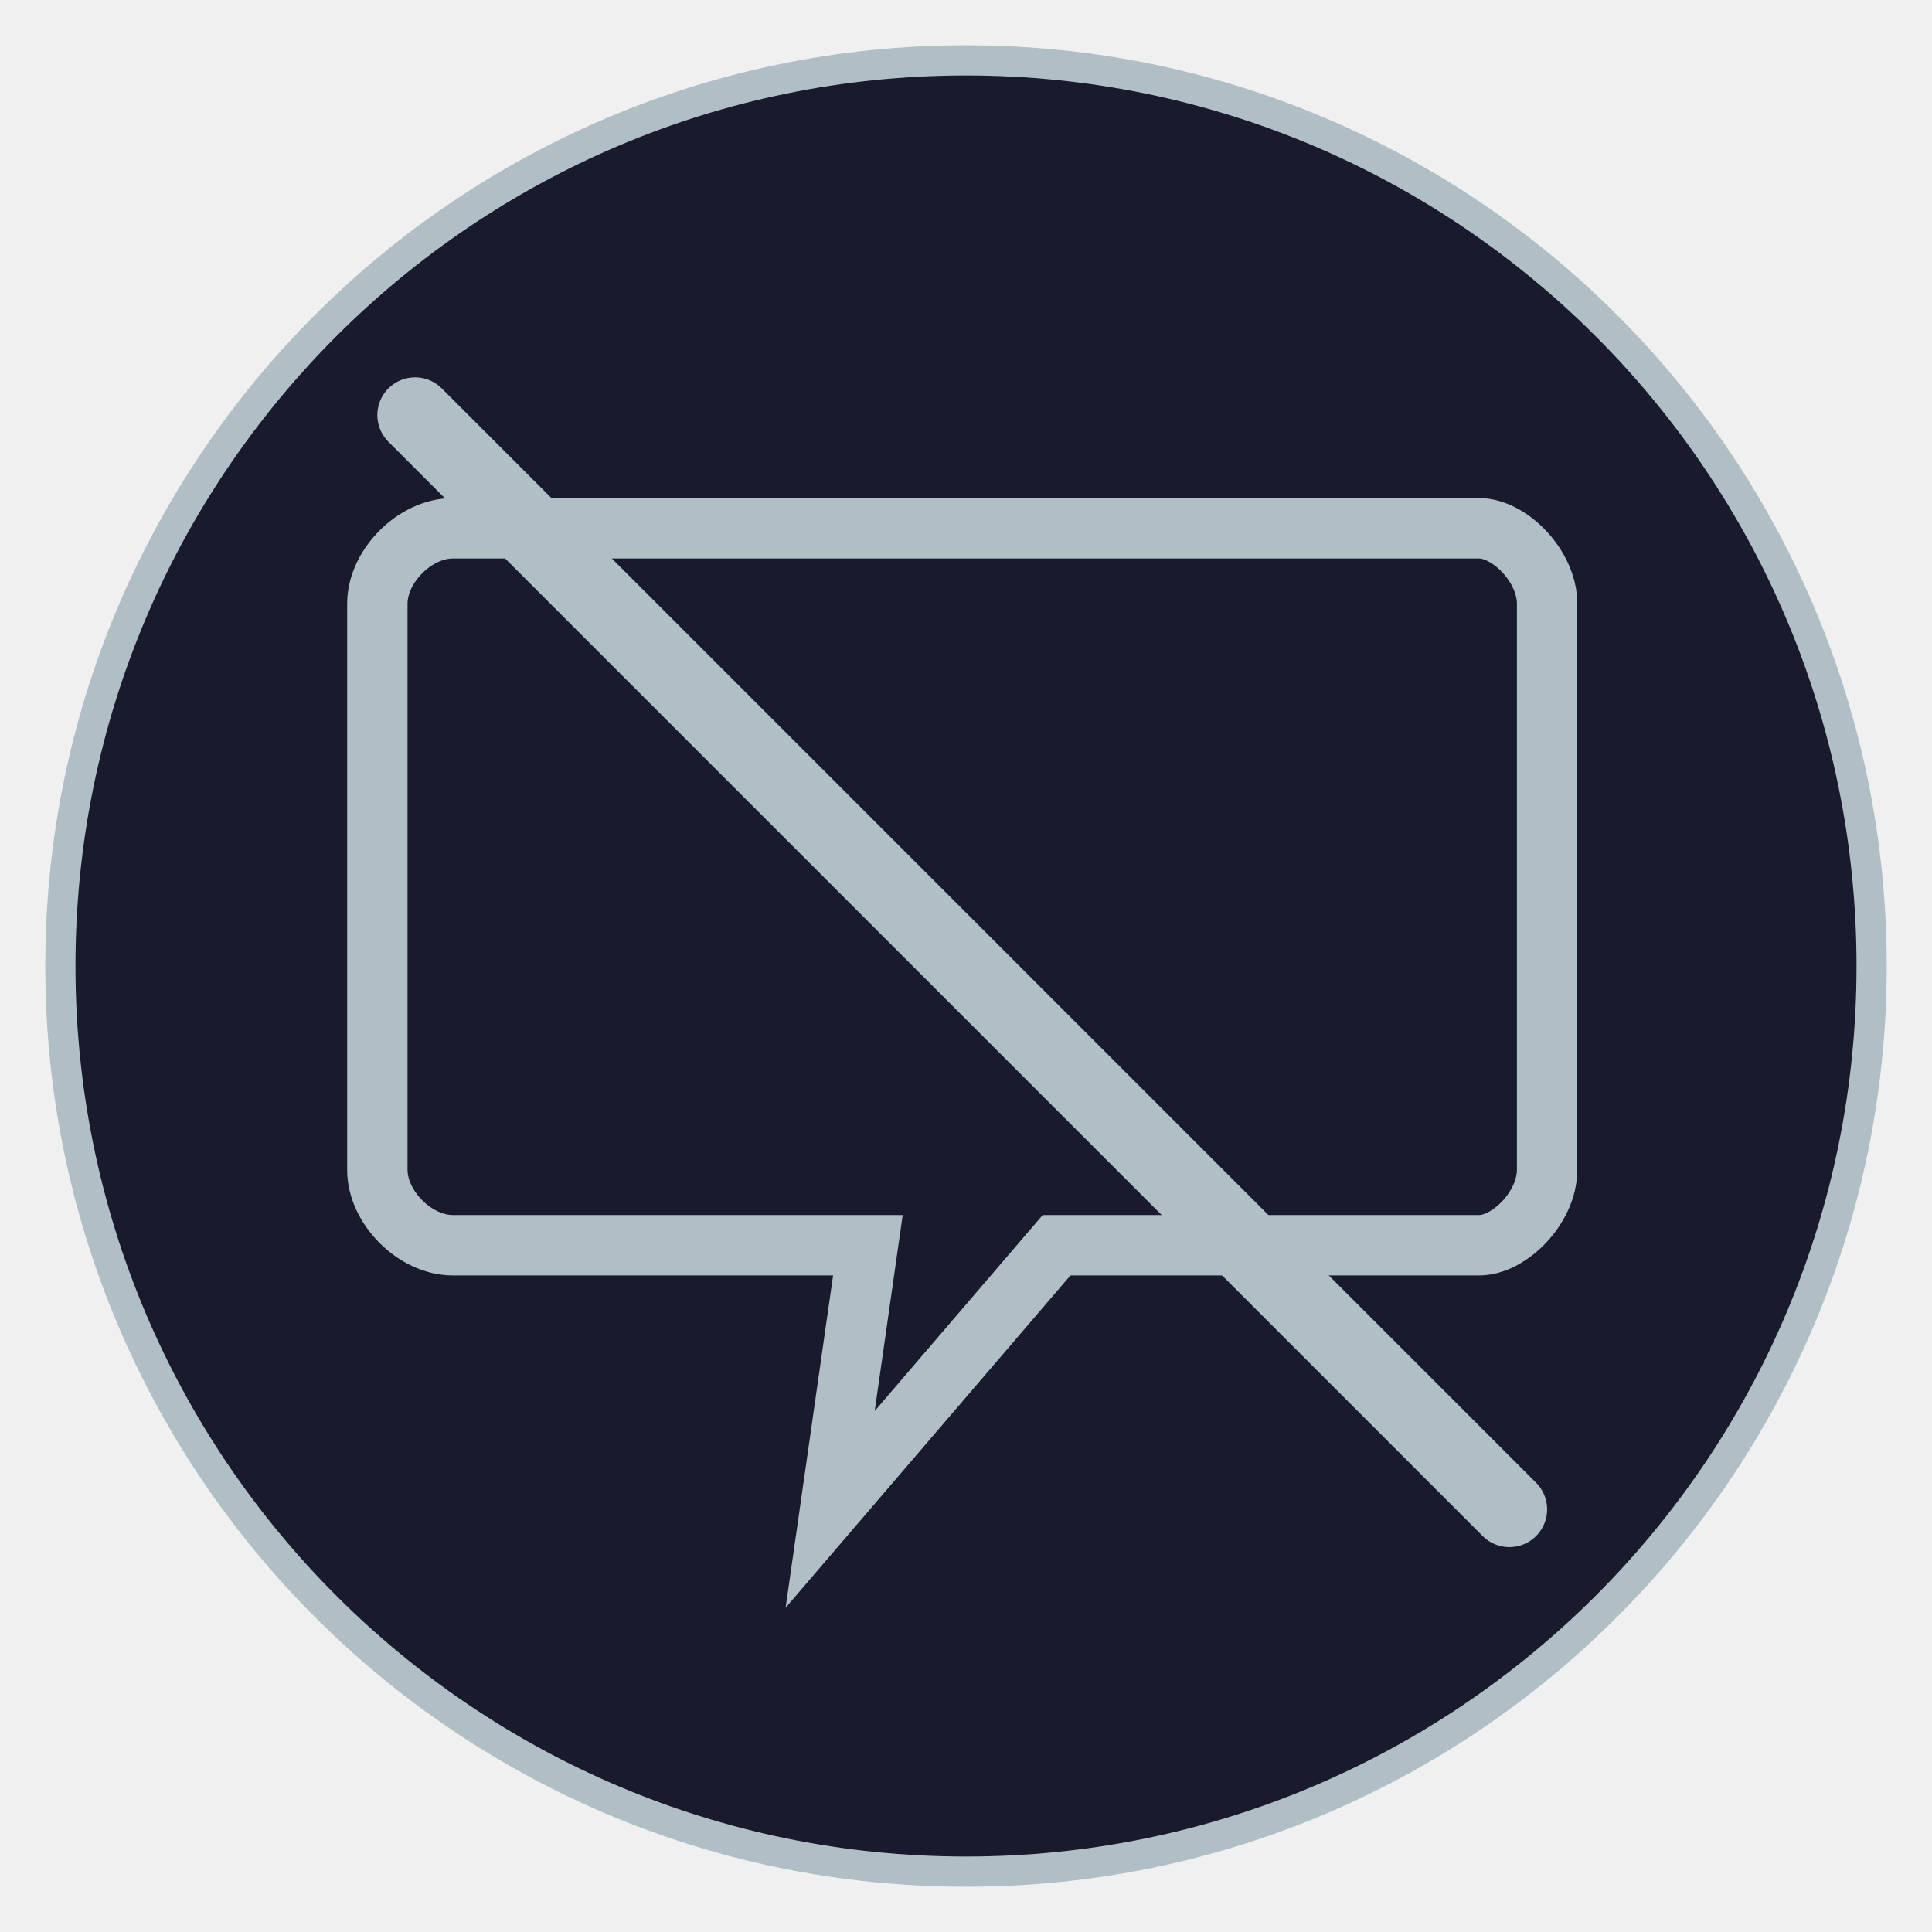
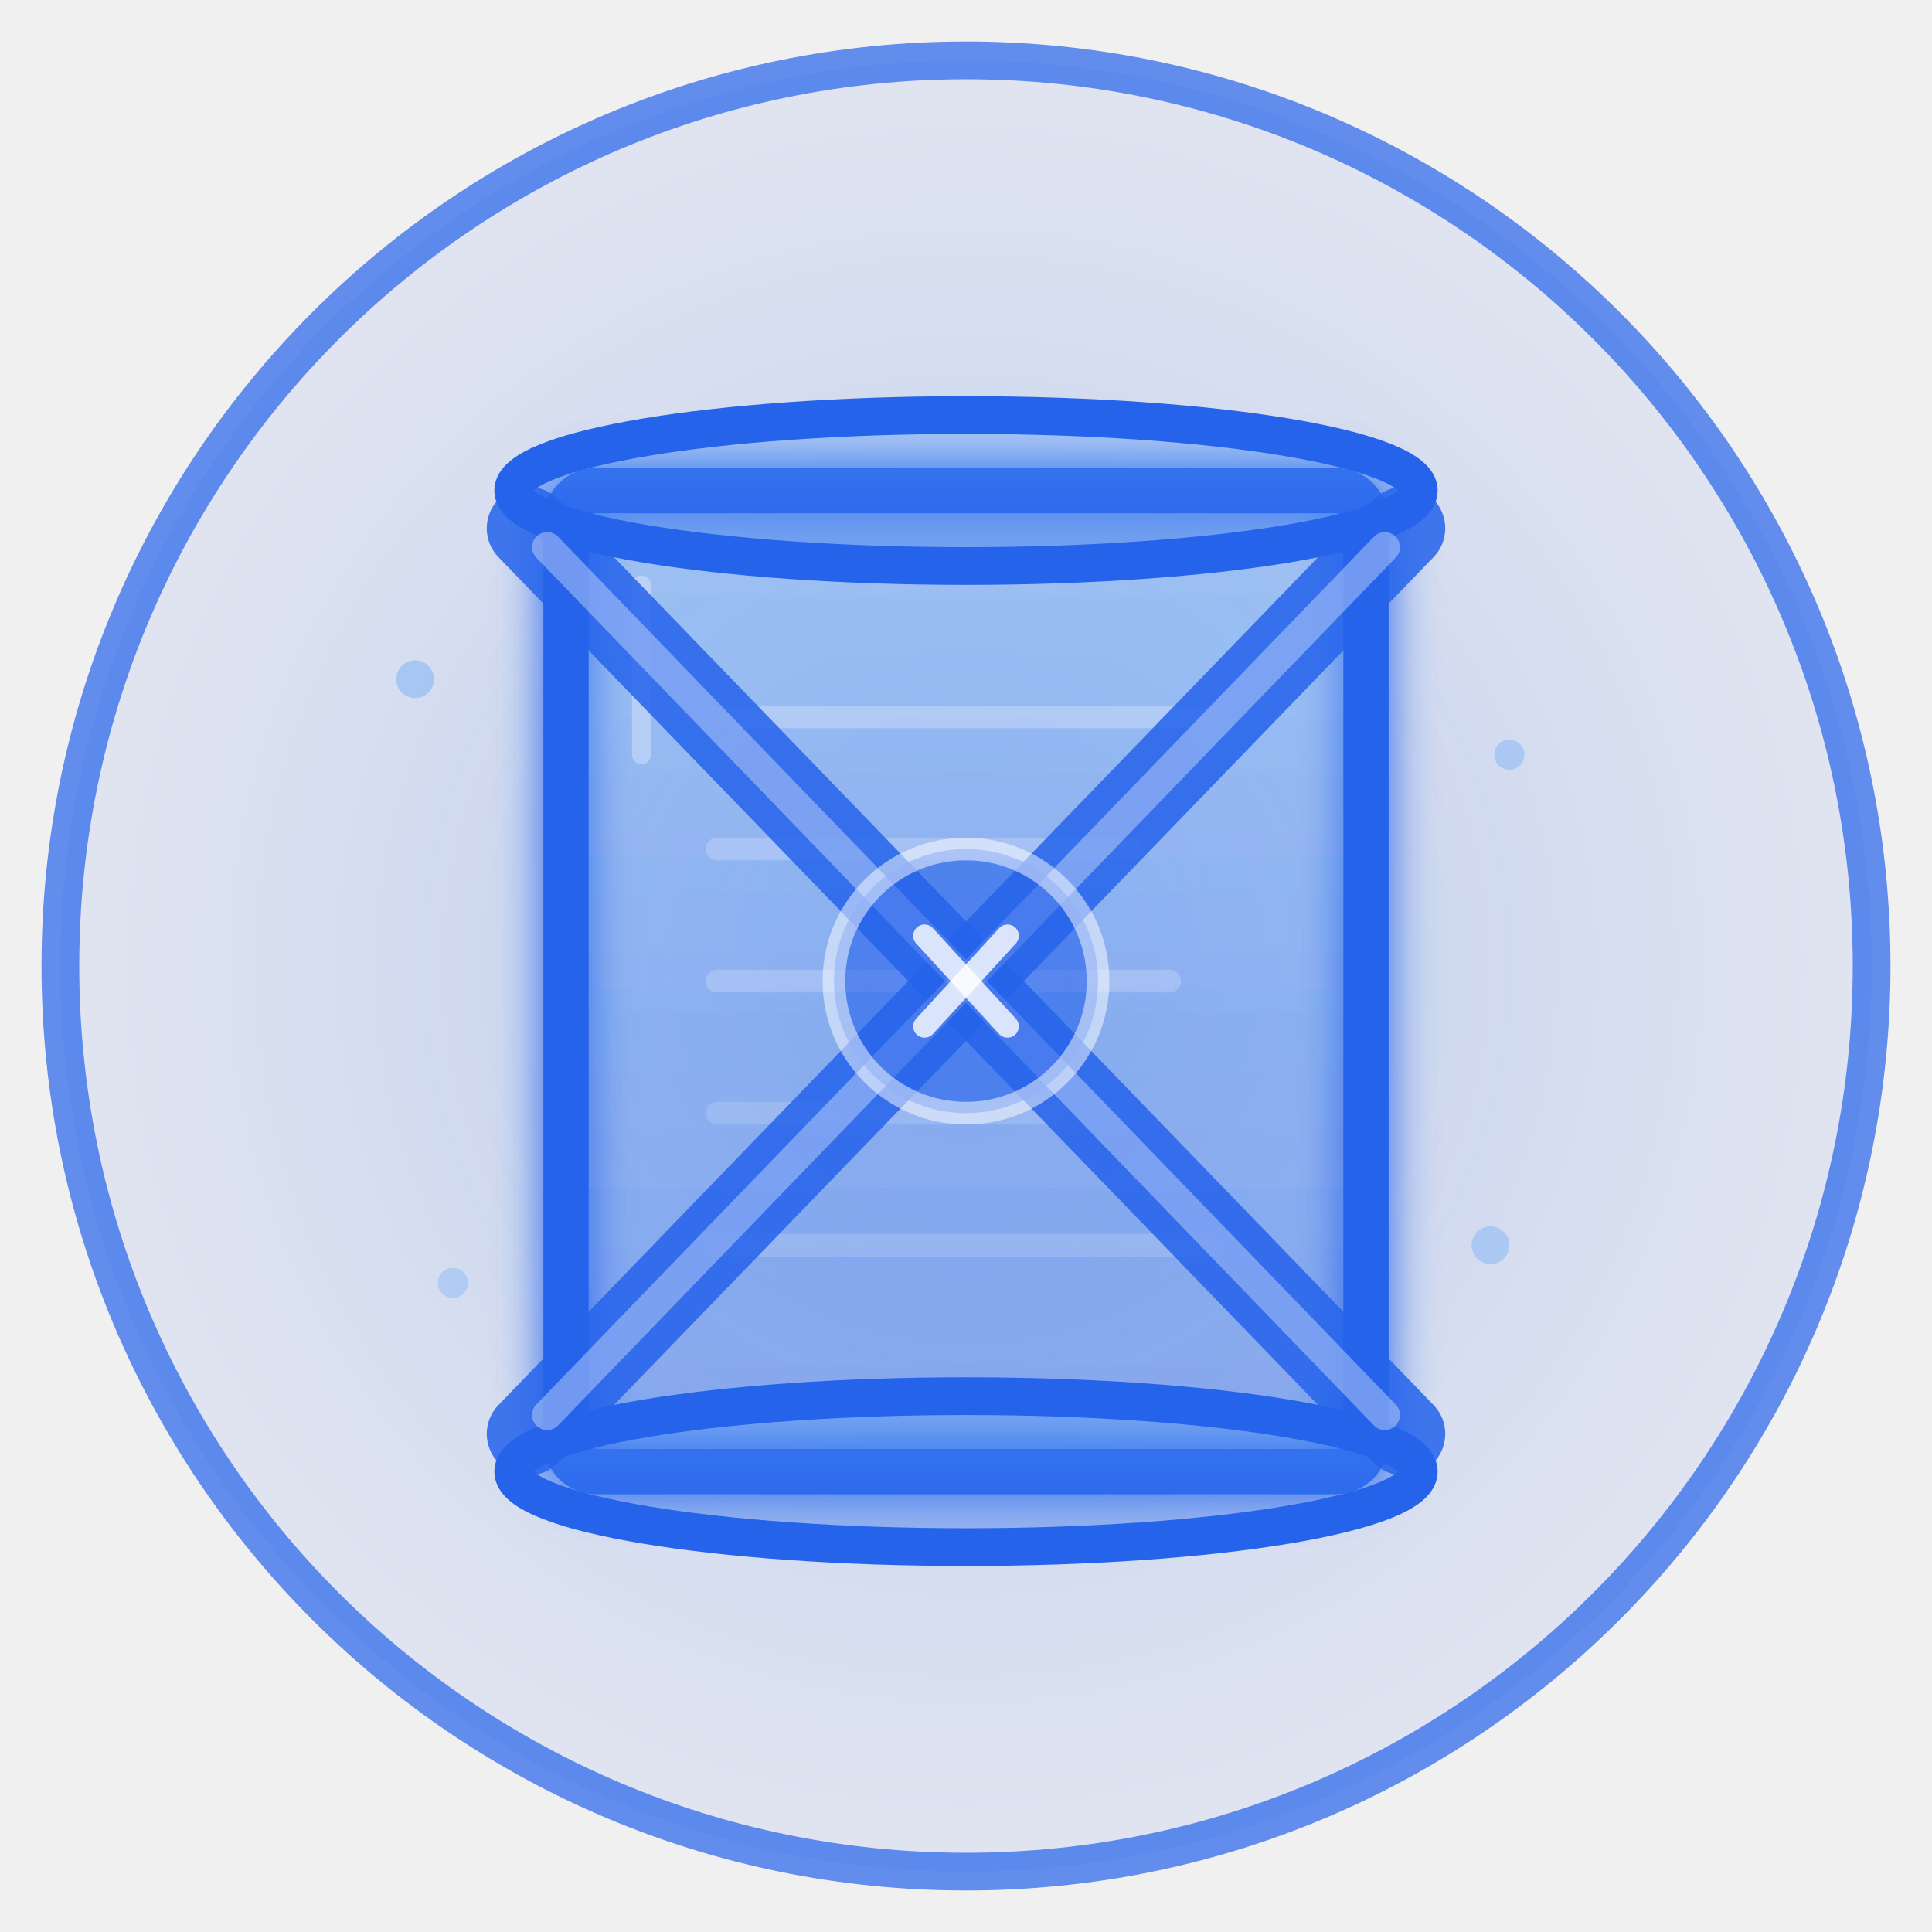
- <svg xmlns="http://www.w3.org/2000/svg" viewBox="0 0 256 256">
-   <circle cx="128" cy="128" r="120" fill="#1a1a2e" stroke="#b0bec5" stroke-width="4" />
-   <path d="M60 70 L196 70 C200 70, 205 75, 205 80 L205 155 C205 160, 200 165, 196 165 L140 165 L110 200 L115 165 L60 165 C55 165, 50 160, 50 155 L50 80 C50 75, 55 70, 60 70Z" fill="none" stroke="#b0bec5" stroke-width="8" />
-   <line x1="55" y1="55" x2="200" y2="200" stroke="#b0bec5" stroke-width="10" stroke-linecap="round" />
+ <svg xmlns="http://www.w3.org/2000/svg" viewBox="0 0 512 512">
+   <defs>
+     <radialGradient id="bg" cx="50%" cy="50%" r="50%">
+       <stop offset="0%" stop-color="#2563eb" stop-opacity="0.25" />
+       <stop offset="100%" stop-color="#2563eb" stop-opacity="0.08" />
+     </radialGradient>
+     <linearGradient id="scrollGrad" x1="0" y1="0" x2="0" y2="1">
+       <stop offset="0%" stop-color="#60a5fa" />
+       <stop offset="100%" stop-color="#2563eb" />
+     </linearGradient>
+     <filter id="glow">
+       <feGaussianBlur stdDeviation="6" result="blur" />
+       <feMerge>
+         <feMergeNode in="blur" />
+         <feMergeNode in="SourceGraphic" />
+       </feMerge>
+     </filter>
+   </defs>
+   <circle cx="256" cy="256" r="240" fill="url(#bg)" stroke="#2563eb" stroke-width="10" stroke-opacity="0.7" />
+   <rect x="150" y="130" width="212" height="260" rx="8" fill="url(#scrollGrad)" fill-opacity="0.25" stroke="#2563eb" stroke-width="12" filter="url(#glow)" />
+   <ellipse cx="256" cy="130" rx="120" ry="20" fill="url(#scrollGrad)" fill-opacity="0.35" stroke="#2563eb" stroke-width="10" />
+   <ellipse cx="256" cy="390" rx="120" ry="20" fill="url(#scrollGrad)" fill-opacity="0.35" stroke="#2563eb" stroke-width="10" />
+   <line x1="190" y1="190" x2="322" y2="190" stroke="white" stroke-width="6" stroke-opacity="0.25" stroke-linecap="round" />
+   <line x1="190" y1="225" x2="300" y2="225" stroke="white" stroke-width="6" stroke-opacity="0.2" stroke-linecap="round" />
+   <line x1="190" y1="260" x2="310" y2="260" stroke="white" stroke-width="6" stroke-opacity="0.2" stroke-linecap="round" />
+   <line x1="190" y1="295" x2="280" y2="295" stroke="white" stroke-width="6" stroke-opacity="0.15" stroke-linecap="round" />
+   <line x1="190" y1="330" x2="320" y2="330" stroke="white" stroke-width="6" stroke-opacity="0.15" stroke-linecap="round" />
+   <path d="M170 155 L170 200" fill="none" stroke="white" stroke-width="5" stroke-opacity="0.3" stroke-linecap="round" />
+   <line x1="140" y1="140" x2="372" y2="380" stroke="#2563eb" stroke-width="22" stroke-linecap="round" stroke-opacity="0.85" />
+   <line x1="372" y1="140" x2="140" y2="380" stroke="#2563eb" stroke-width="22" stroke-linecap="round" stroke-opacity="0.85" />
+   <line x1="145" y1="145" x2="367" y2="375" stroke="white" stroke-width="8" stroke-linecap="round" stroke-opacity="0.35" />
+   <line x1="367" y1="145" x2="145" y2="375" stroke="white" stroke-width="8" stroke-linecap="round" stroke-opacity="0.35" />
+   <circle cx="256" cy="260" r="35" fill="#2563eb" fill-opacity="0.6" stroke="white" stroke-width="6" stroke-opacity="0.5" />
+   <line x1="245" y1="248" x2="267" y2="272" stroke="white" stroke-width="6" stroke-opacity="0.8" stroke-linecap="round" />
+   <line x1="267" y1="248" x2="245" y2="272" stroke="white" stroke-width="6" stroke-opacity="0.8" stroke-linecap="round" />
+   <circle cx="110" cy="180" r="5" fill="#60a5fa" fill-opacity="0.4" />
+   <circle cx="400" cy="200" r="4" fill="#60a5fa" fill-opacity="0.35" />
+   <circle cx="120" cy="340" r="4" fill="#60a5fa" fill-opacity="0.3" />
+   <circle cx="395" cy="330" r="5" fill="#60a5fa" fill-opacity="0.35" />
</svg>
